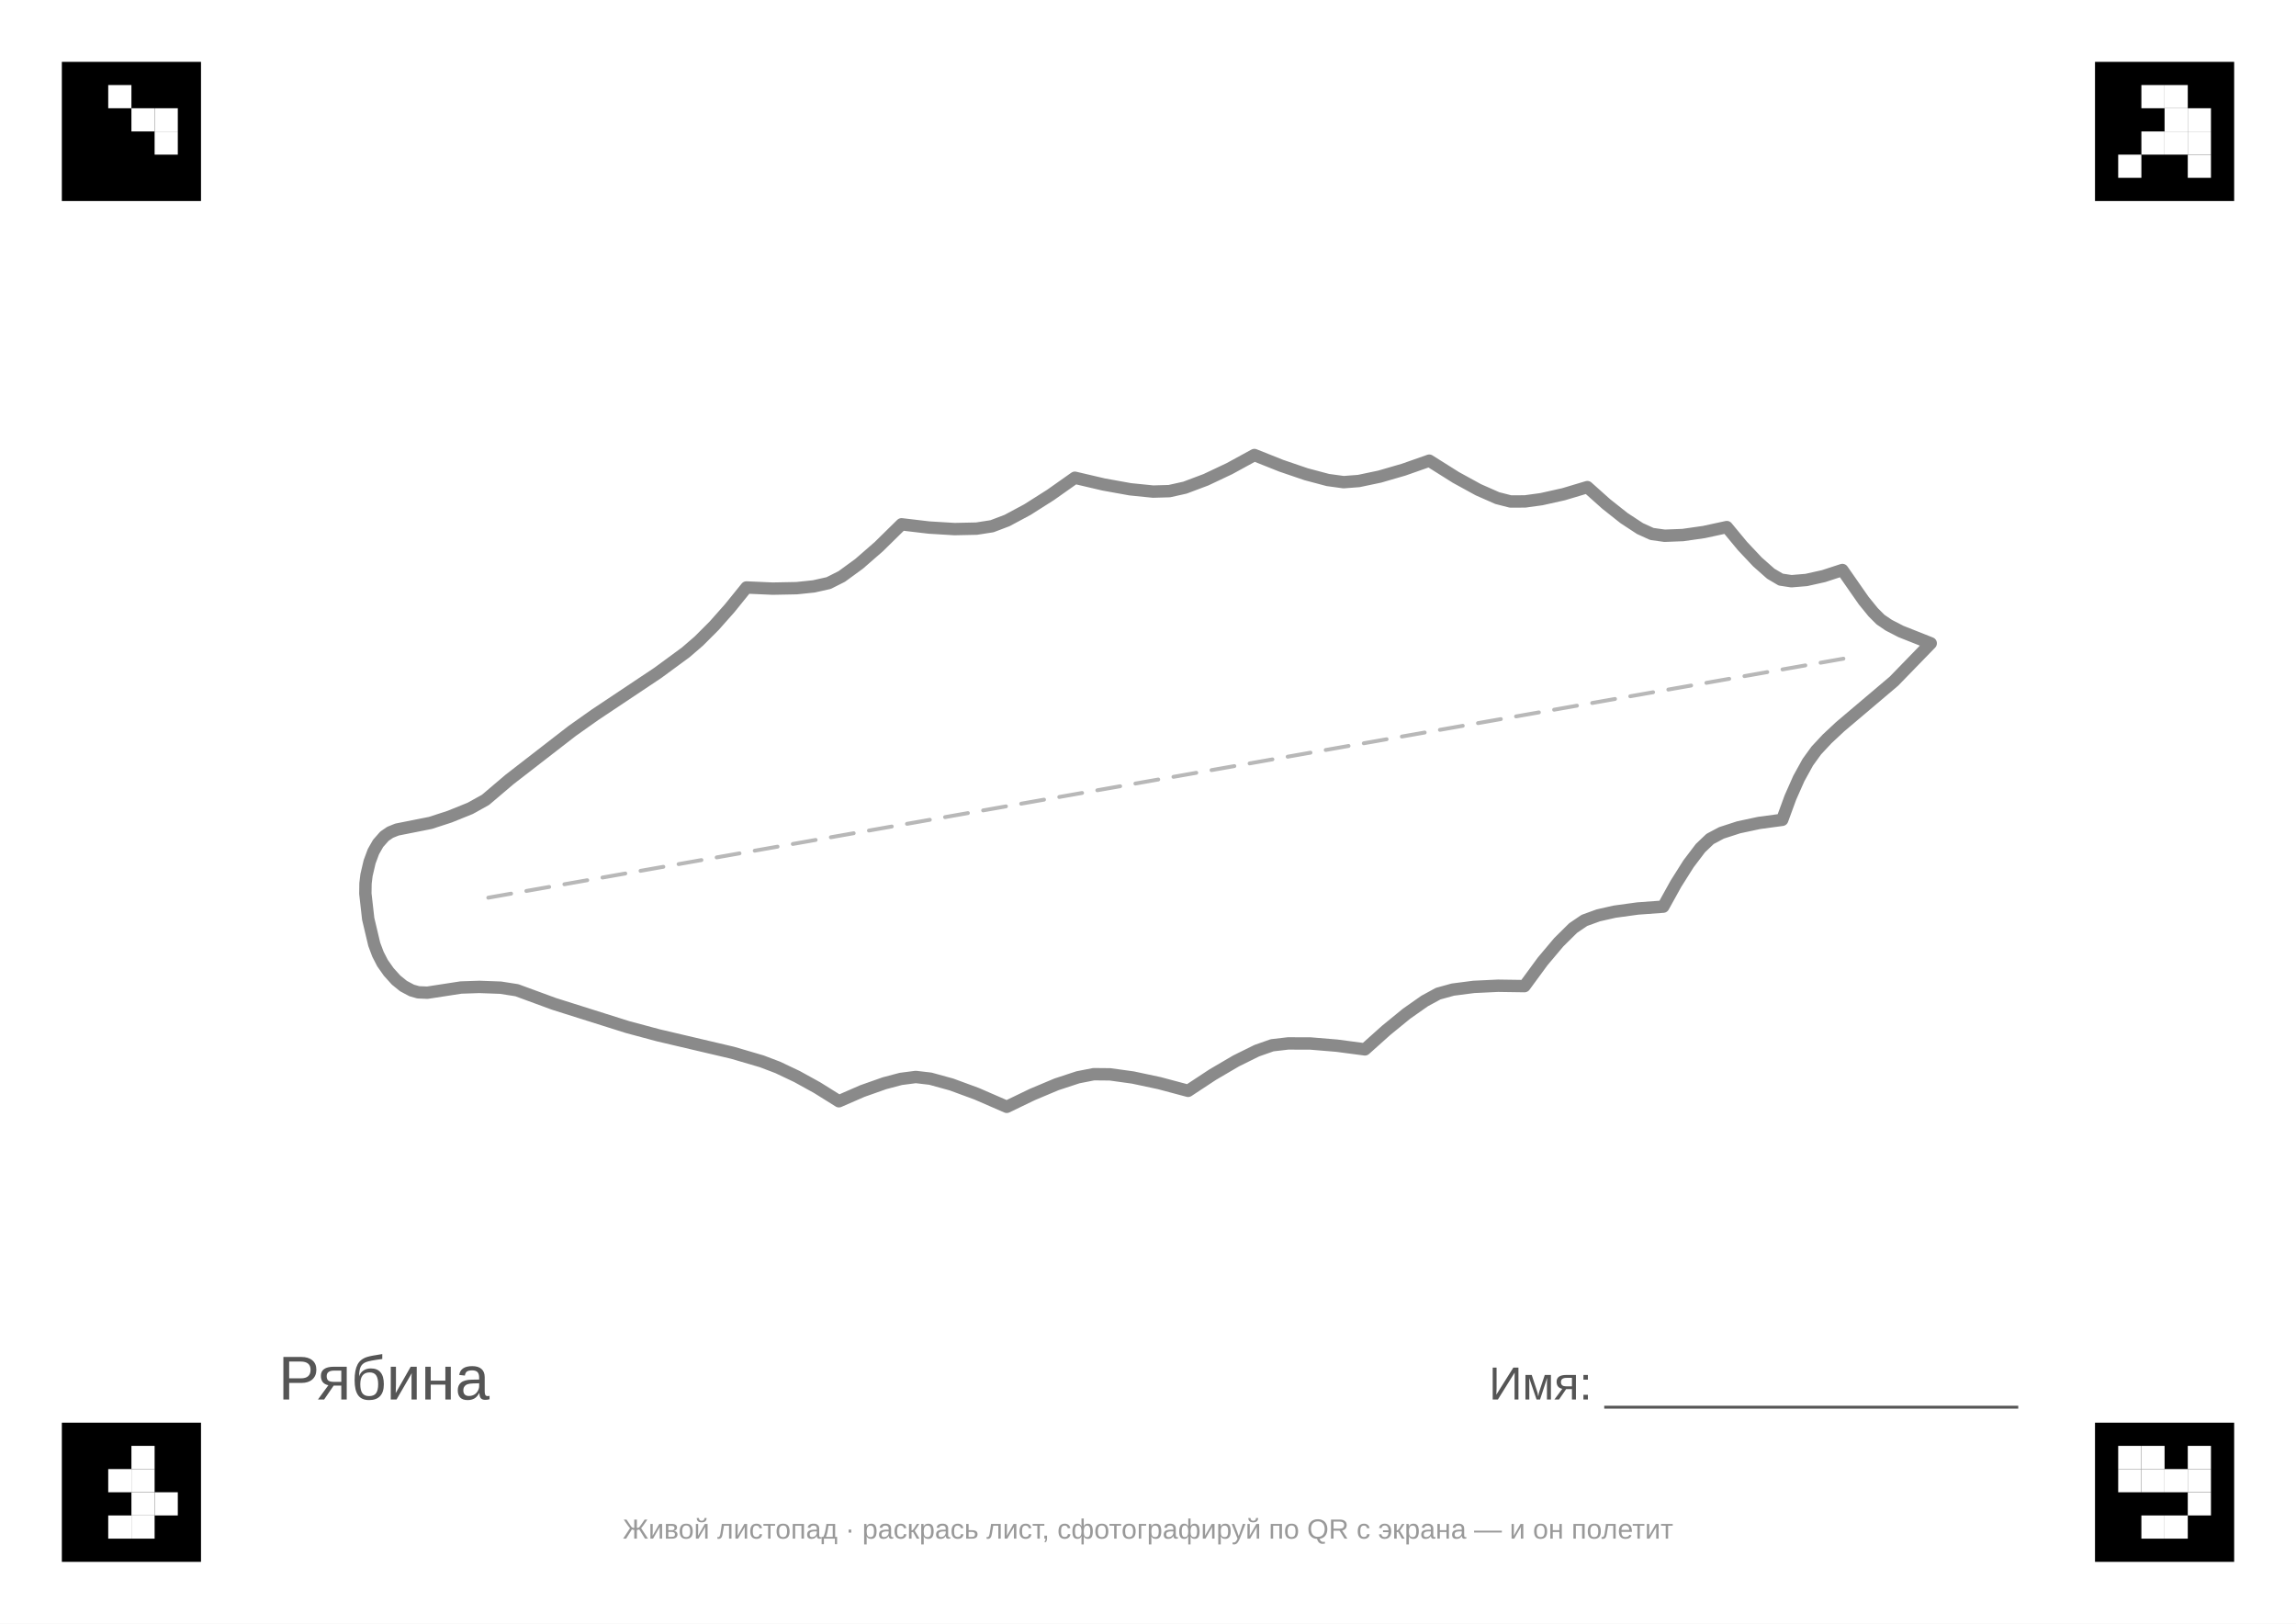
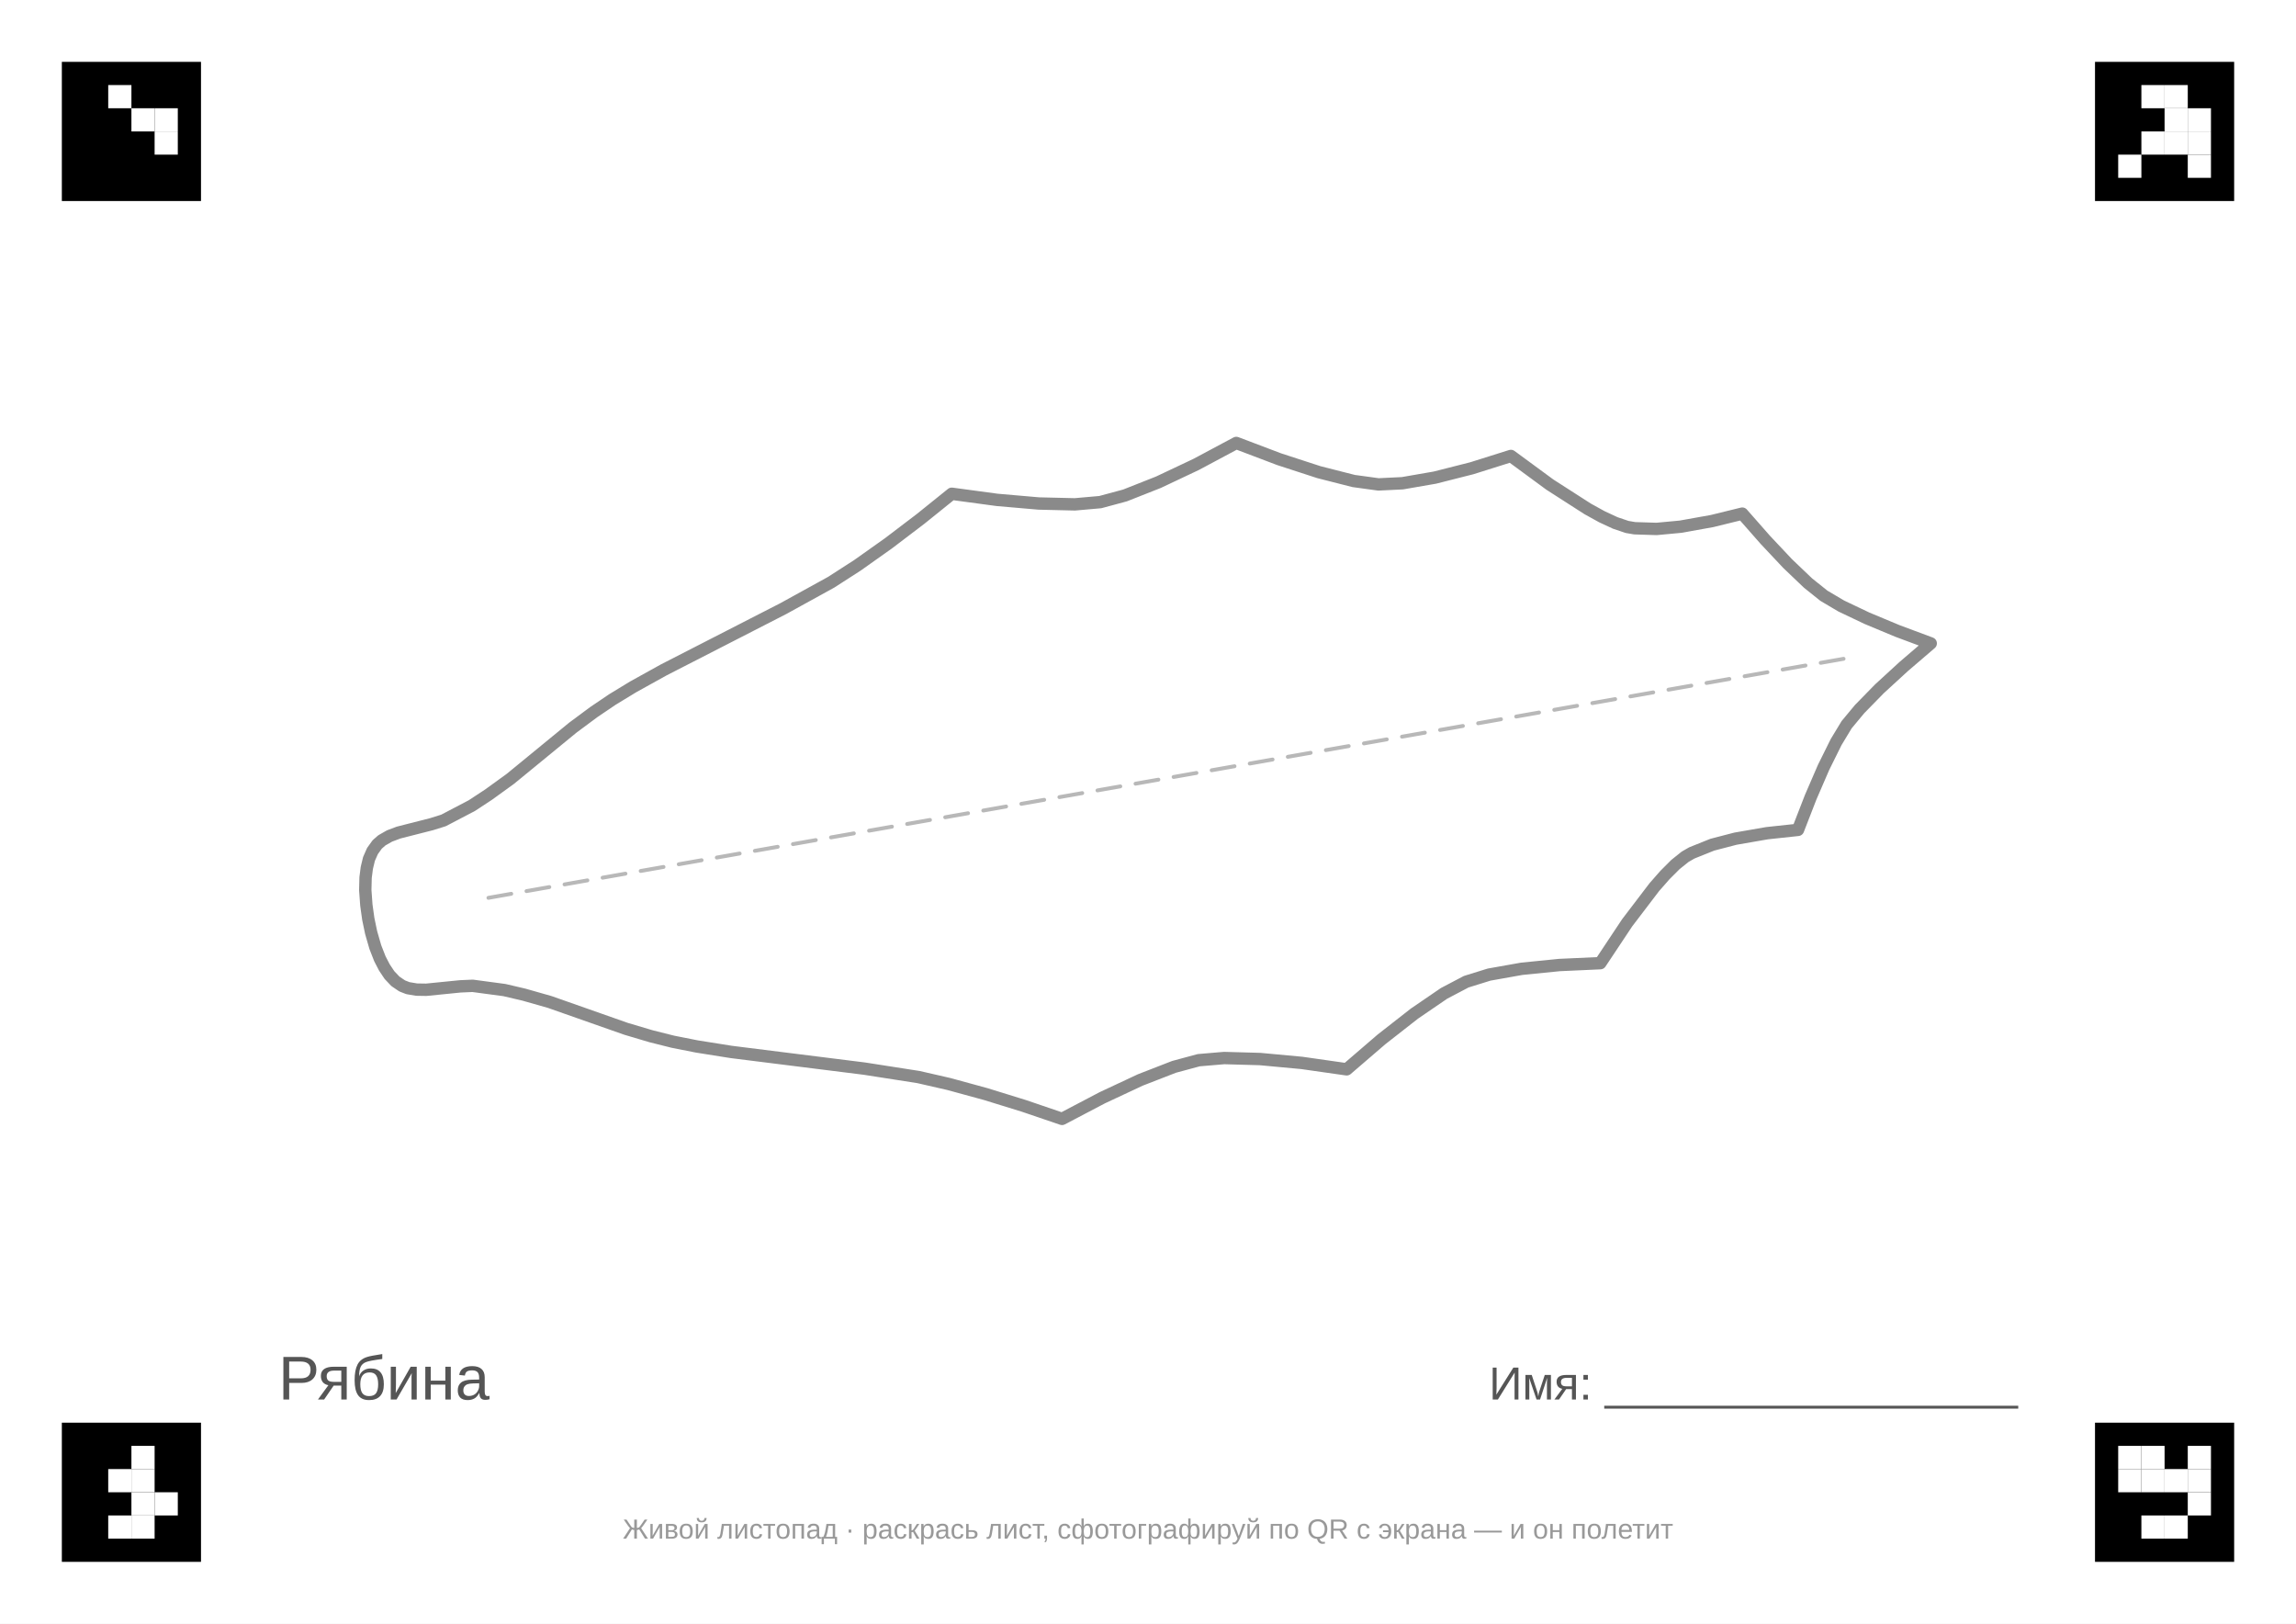
<svg xmlns="http://www.w3.org/2000/svg" viewBox="0 0 297 210" width="297mm" height="210mm">
  <rect width="297" height="210" fill="#fff" />
  <rect x="8" y="8" width="18" height="18" fill="#000" />
  <rect x="14" y="11" width="3" height="3" fill="#fff" />
  <rect x="17" y="14" width="3" height="3" fill="#fff" />
  <rect x="20" y="14" width="3" height="3" fill="#fff" />
  <rect x="20" y="17" width="3" height="3" fill="#fff" />
  <rect x="271" y="8" width="18" height="18" fill="#000" />
  <rect x="277" y="11" width="3" height="3" fill="#fff" />
  <rect x="280" y="11" width="3" height="3" fill="#fff" />
  <rect x="280" y="14" width="3" height="3" fill="#fff" />
  <rect x="283" y="14" width="3" height="3" fill="#fff" />
  <rect x="277" y="17" width="3" height="3" fill="#fff" />
  <rect x="280" y="17" width="3" height="3" fill="#fff" />
  <rect x="283" y="17" width="3" height="3" fill="#fff" />
  <rect x="274" y="20" width="3" height="3" fill="#fff" />
  <rect x="283" y="20" width="3" height="3" fill="#fff" />
  <rect x="8" y="184" width="18" height="18" fill="#000" />
  <rect x="17" y="187" width="3" height="3" fill="#fff" />
  <rect x="14" y="190" width="3" height="3" fill="#fff" />
  <rect x="17" y="190" width="3" height="3" fill="#fff" />
  <rect x="17" y="193" width="3" height="3" fill="#fff" />
  <rect x="20" y="193" width="3" height="3" fill="#fff" />
  <rect x="14" y="196" width="3" height="3" fill="#fff" />
  <rect x="17" y="196" width="3" height="3" fill="#fff" />
  <rect x="271" y="184" width="18" height="18" fill="#000" />
  <rect x="274" y="187" width="3" height="3" fill="#fff" />
  <rect x="277" y="187" width="3" height="3" fill="#fff" />
  <rect x="283" y="187" width="3" height="3" fill="#fff" />
  <rect x="274" y="190" width="3" height="3" fill="#fff" />
  <rect x="277" y="190" width="3" height="3" fill="#fff" />
  <rect x="280" y="190" width="3" height="3" fill="#fff" />
  <rect x="283" y="190" width="3" height="3" fill="#fff" />
  <rect x="283" y="193" width="3" height="3" fill="#fff" />
  <rect x="277" y="196" width="3" height="3" fill="#fff" />
  <rect x="280" y="196" width="3" height="3" fill="#fff" />
-   <path id="contour" d="M 249.75 83.2 L 244.99 88.1 L 238.02 94 L 236.35 95.56 L 234.95 97.06 L 233.85 98.58 L 232.69 100.68 L 231.6 103.14 L 230.54 106.03 L 227.57 106.43 L 224.9 107 L 222.68 107.72 L 221.21 108.5 L 219.96 109.69 L 218.42 111.72 L 216.79 114.3 L 215.15 117.26 L 211.85 117.5 L 208.86 117.91 L 206.74 118.39 L 204.95 119.04 L 203.49 120.03 L 201.63 121.87 L 199.55 124.34 L 197.2 127.54 L 193.78 127.49 L 190.63 127.64 L 187.93 127.99 L 186.04 128.51 L 184.29 129.46 L 181.94 131.11 L 179.32 133.25 L 176.56 135.72 L 172.91 135.24 L 169.53 134.96 L 166.62 134.95 L 164.56 135.19 L 162.57 135.89 L 159.9 137.21 L 156.88 138.98 L 153.69 141.08 L 149.98 140.09 L 146.55 139.36 L 143.59 138.95 L 141.48 138.93 L 139.44 139.33 L 136.67 140.24 L 133.55 141.55 L 130.23 143.15 L 126.34 141.46 L 123.08 140.26 L 120.35 139.51 L 118.46 139.29 L 116.53 139.54 L 114.41 140.1 L 111.55 141.11 L 108.52 142.43 L 105.7 140.67 L 103.09 139.23 L 100.6 138.05 L 98.55 137.27 L 94.77 136.16 L 85.15 133.9 L 81.16 132.83 L 71.65 129.83 L 66.86 128.07 L 64.76 127.74 L 62 127.64 L 59.63 127.72 L 55.28 128.39 L 54.11 128.34 L 53.26 128.1 L 52.19 127.53 L 51.24 126.76 L 50.29 125.71 L 49.48 124.56 L 48.89 123.41 L 48.41 122.13 L 47.63 118.84 L 47.26 115.57 L 47.28 114.25 L 47.41 113.18 L 47.81 111.47 L 48.3 110.15 L 48.91 109.08 L 49.73 108.15 L 50.46 107.65 L 51.35 107.29 L 55.68 106.43 L 58.17 105.62 L 60.82 104.55 L 62.8 103.45 L 65.91 100.81 L 74.02 94.53 L 76.96 92.45 L 85.1 87.02 L 88.72 84.36 L 90.4 82.91 L 92.37 80.94 L 94.4 78.65 L 96.56 75.98 L 99.94 76.13 L 103.05 76.07 L 105.27 75.84 L 107.19 75.41 L 108.88 74.56 L 111.13 72.92 L 113.68 70.7 L 116.62 67.81 L 120.18 68.23 L 123.48 68.43 L 126.32 68.37 L 128.32 68.06 L 130.27 67.32 L 132.9 65.91 L 135.88 64.02 L 139.04 61.79 L 142.76 62.66 L 146.2 63.28 L 149.16 63.58 L 151.26 63.52 L 153.28 63.07 L 155.99 62.05 L 159.04 60.61 L 162.26 58.85 L 165.72 60.23 L 168.94 61.33 L 171.76 62.08 L 173.8 62.36 L 175.77 62.21 L 178.48 61.64 L 181.58 60.74 L 184.88 59.58 L 188.33 61.75 L 191.23 63.34 L 193.68 64.42 L 195.4 64.86 L 197.28 64.85 L 199.39 64.56 L 202.26 63.92 L 205.33 63 L 207.77 65.18 L 210.08 67.01 L 212.14 68.36 L 213.68 69.06 L 215.33 69.29 L 217.68 69.2 L 220.41 68.81 L 223.37 68.17 L 225.4 70.62 L 227.34 72.68 L 229.06 74.2 L 230.35 74.96 L 231.73 75.17 L 233.66 75.01 L 235.9 74.51 L 238.32 73.72 L 241.08 77.68 L 242.31 79.19 L 243.25 80.13 L 244.32 80.86 L 245.89 81.67 Z" fill="#fff" stroke="#8a8a8a" stroke-width="1.6" stroke-linejoin="round" />
-   <path id="vein" d="M 63.16 116.1 L 239.02 85.09" fill="none" stroke="#b8b8b8" stroke-width="0.5" stroke-dasharray="3 2" stroke-linecap="round" />
+   <path id="contour" d="M 249.75 83.21 L 246.25 86.21 L 243.11 89.09 L 240.54 91.72 L 238.87 93.73 L 237.51 95.98 L 235.89 99.25 L 234.22 103.11 L 232.58 107.33 L 228.58 107.76 L 224.49 108.47 L 221.49 109.25 L 218.85 110.31 L 217.98 110.81 L 216.72 111.82 L 215.38 113.16 L 214 114.73 L 210.48 119.35 L 207.01 124.57 L 201.72 124.81 L 196.83 125.3 L 192.62 126.05 L 189.66 126.97 L 186.79 128.48 L 182.97 131.09 L 178.7 134.43 L 174.2 138.3 L 168.39 137.47 L 163 136.97 L 158.35 136.84 L 155.06 137.12 L 151.87 137.98 L 147.52 139.67 L 142.6 141.97 L 137.38 144.71 L 132.45 143.03 L 127.5 141.5 L 122.74 140.2 L 118.81 139.3 L 111.82 138.21 L 94.58 136.05 L 90.12 135.34 L 87.04 134.73 L 84.21 134.02 L 80.98 133.06 L 71.11 129.59 L 67.77 128.64 L 65.25 128.05 L 61.14 127.5 L 59.54 127.57 L 55.14 128.01 L 53.89 127.99 L 52.76 127.8 L 52.02 127.51 L 51.15 126.92 L 50.38 126.11 L 49.72 125.12 L 49.14 124 L 48.55 122.49 L 48.01 120.62 L 47.64 118.85 L 47.39 117.06 L 47.25 115.12 L 47.29 113.5 L 47.45 112.25 L 47.73 111.09 L 48.18 110.07 L 48.79 109.22 L 49.39 108.69 L 50.39 108.12 L 51.56 107.68 L 55.84 106.59 L 57.37 106.11 L 61.04 104.19 L 63.2 102.77 L 66.02 100.73 L 74.11 94.1 L 76.82 92.09 L 79.23 90.46 L 81.91 88.83 L 85.86 86.64 L 101.33 78.71 L 107.52 75.3 L 110.92 73.11 L 114.94 70.26 L 119.07 67.12 L 123.12 63.86 L 128.97 64.65 L 134.38 65.12 L 139.04 65.23 L 142.33 64.94 L 145.52 64.08 L 149.85 62.37 L 154.74 60.06 L 159.92 57.29 L 165.46 59.39 L 170.62 61.07 L 175.1 62.21 L 178.31 62.65 L 181.41 62.5 L 185.62 61.77 L 190.39 60.56 L 195.44 58.97 L 200.49 62.68 L 205.38 65.82 L 207.21 66.83 L 208.93 67.63 L 210.46 68.15 L 211.45 68.32 L 214.29 68.41 L 217.38 68.12 L 221.46 67.39 L 225.37 66.43 L 228.36 69.83 L 231.24 72.89 L 233.88 75.41 L 235.93 77.05 L 238.18 78.38 L 241.5 79.96 L 245.43 81.6 Z" fill="#fff" stroke="#8a8a8a" stroke-width="1.6" stroke-linejoin="round" />
+   <path id="vein" d="M 63.18 116.12 L 239.02 85.11" fill="none" stroke="#b8b8b8" stroke-width="0.5" stroke-dasharray="3 2" stroke-linecap="round" />
  <text x="36" y="181" font-family="Arial, Helvetica, sans-serif" font-size="8" fill="#555">Рябина</text>
  <text x="261" y="181" font-family="Arial, Helvetica, sans-serif" font-size="6" fill="#555" text-anchor="end">Имя: ________________</text>
  <text x="148.5" y="199" font-family="Arial, Helvetica, sans-serif" font-size="3.6" fill="#999" text-anchor="middle">Живой листопад · раскрась лист, сфотографируй по QR с экрана — и он полетит</text>
</svg>
